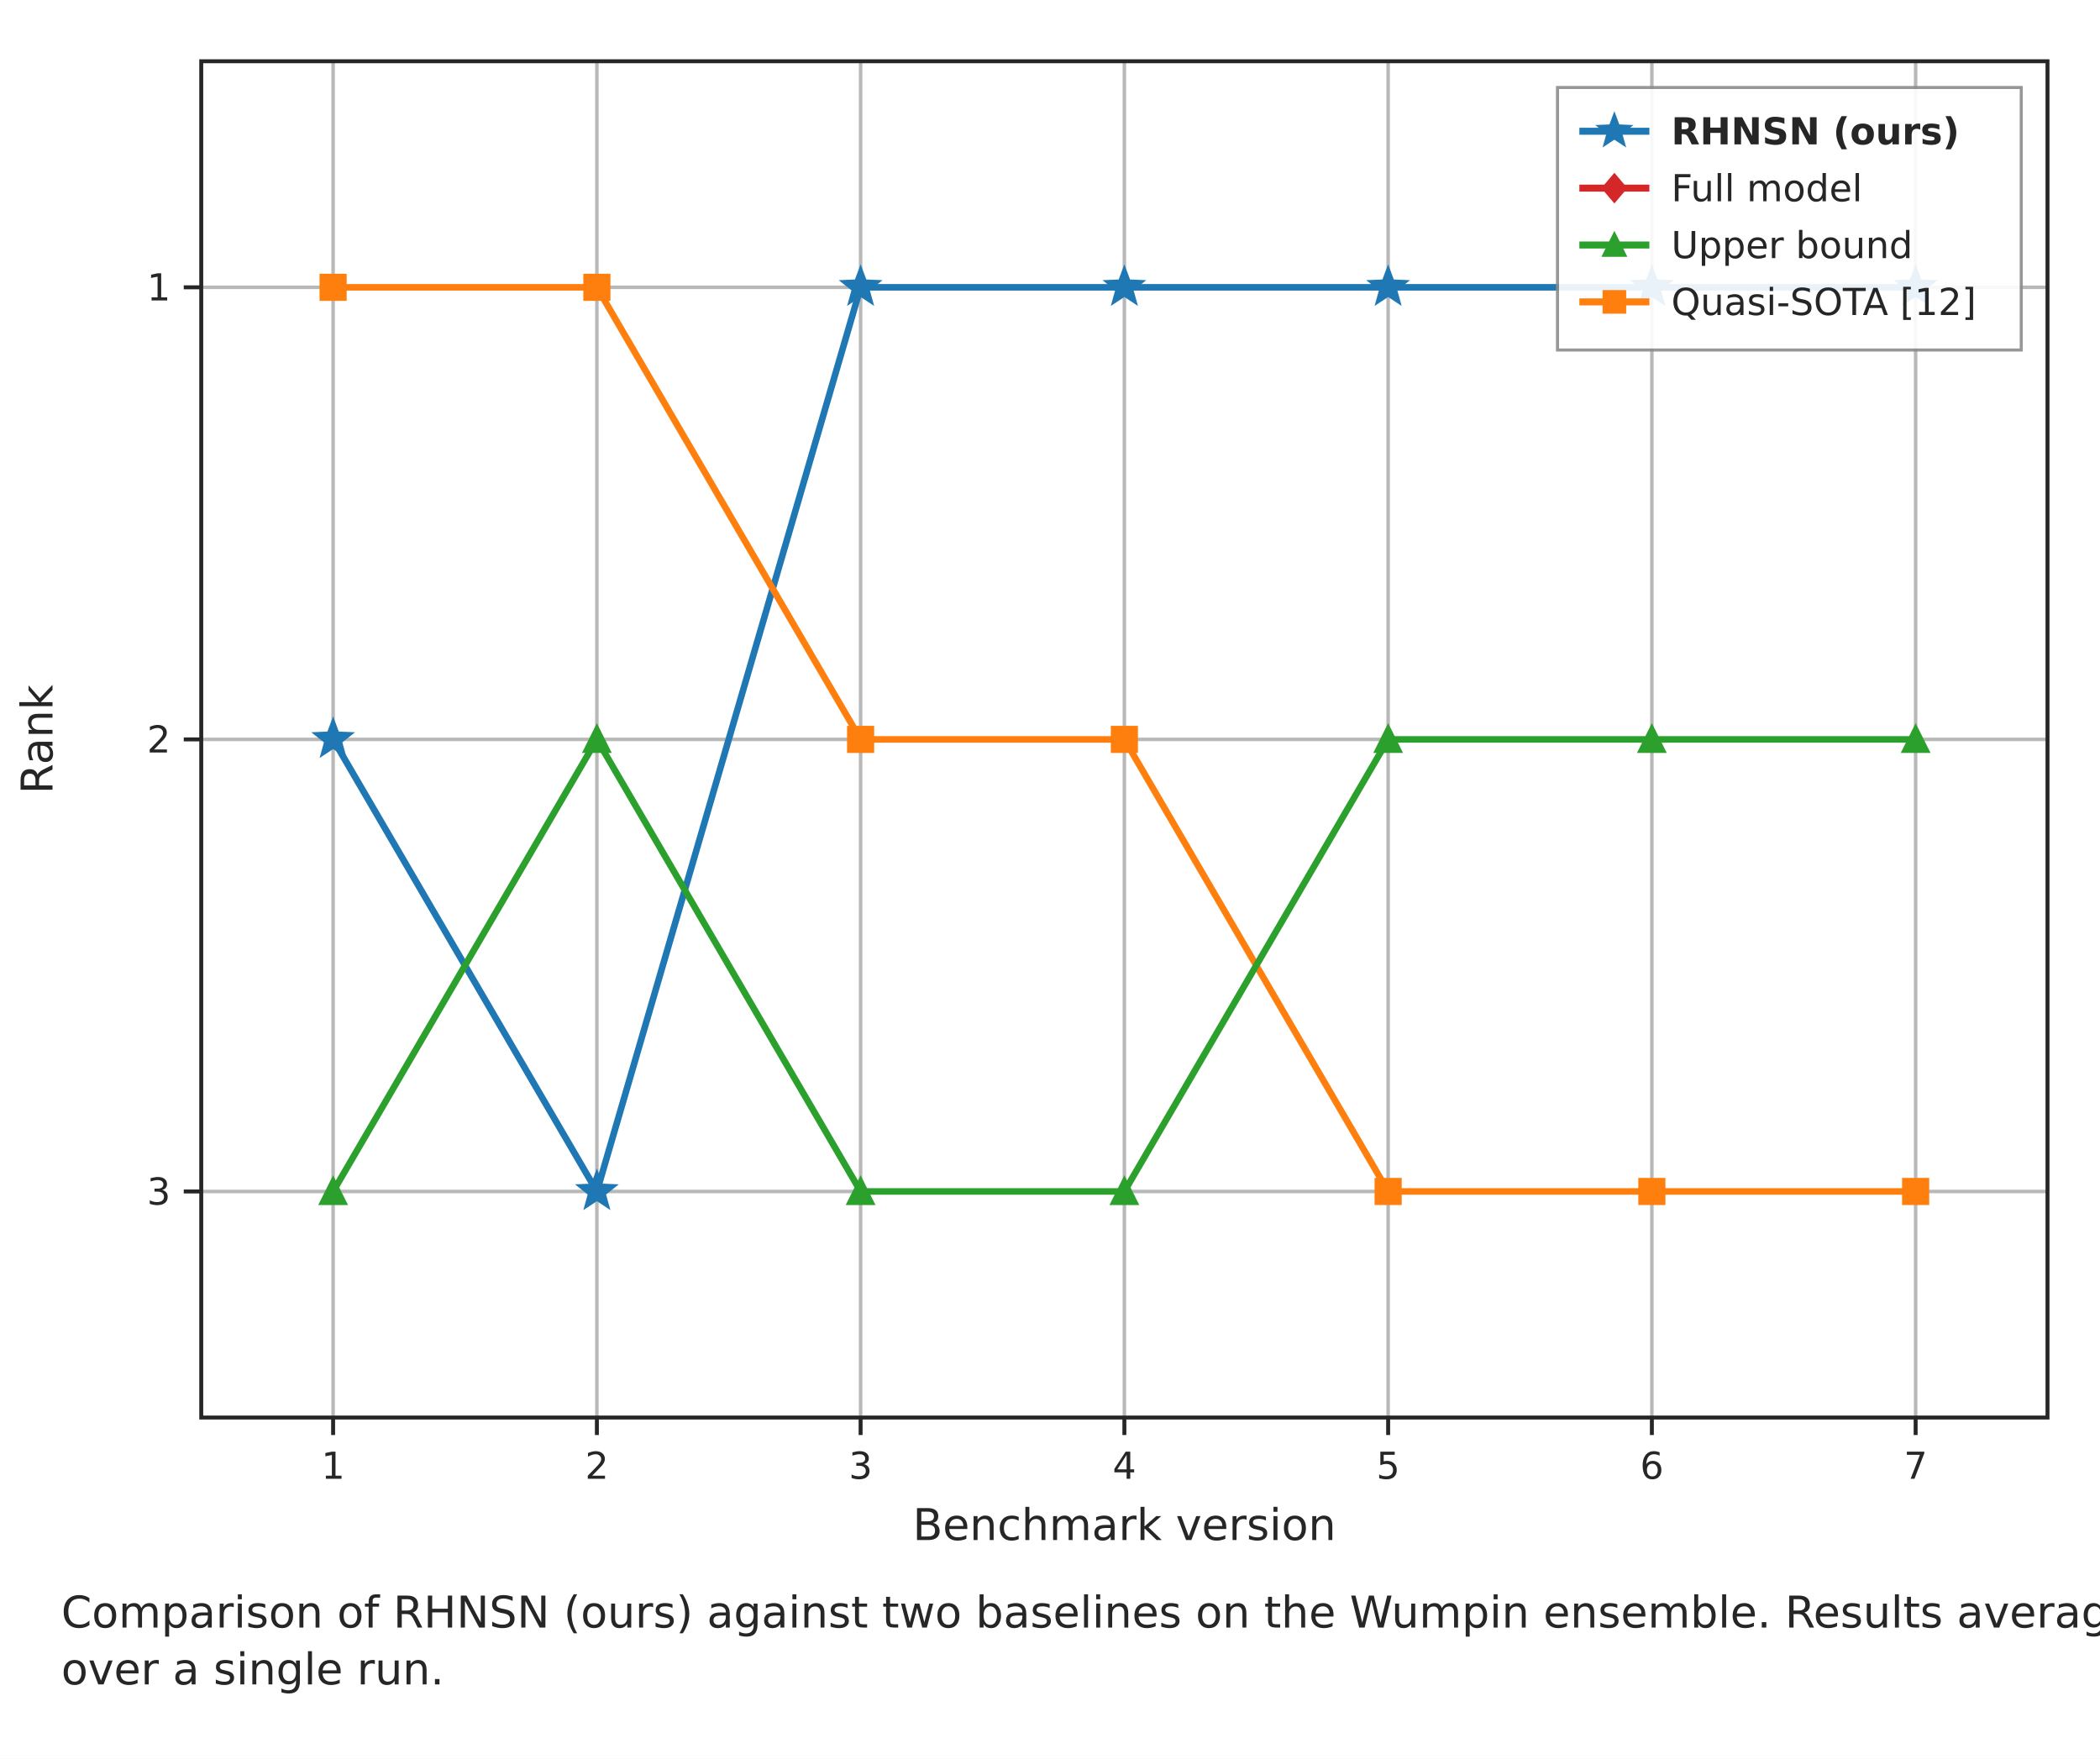
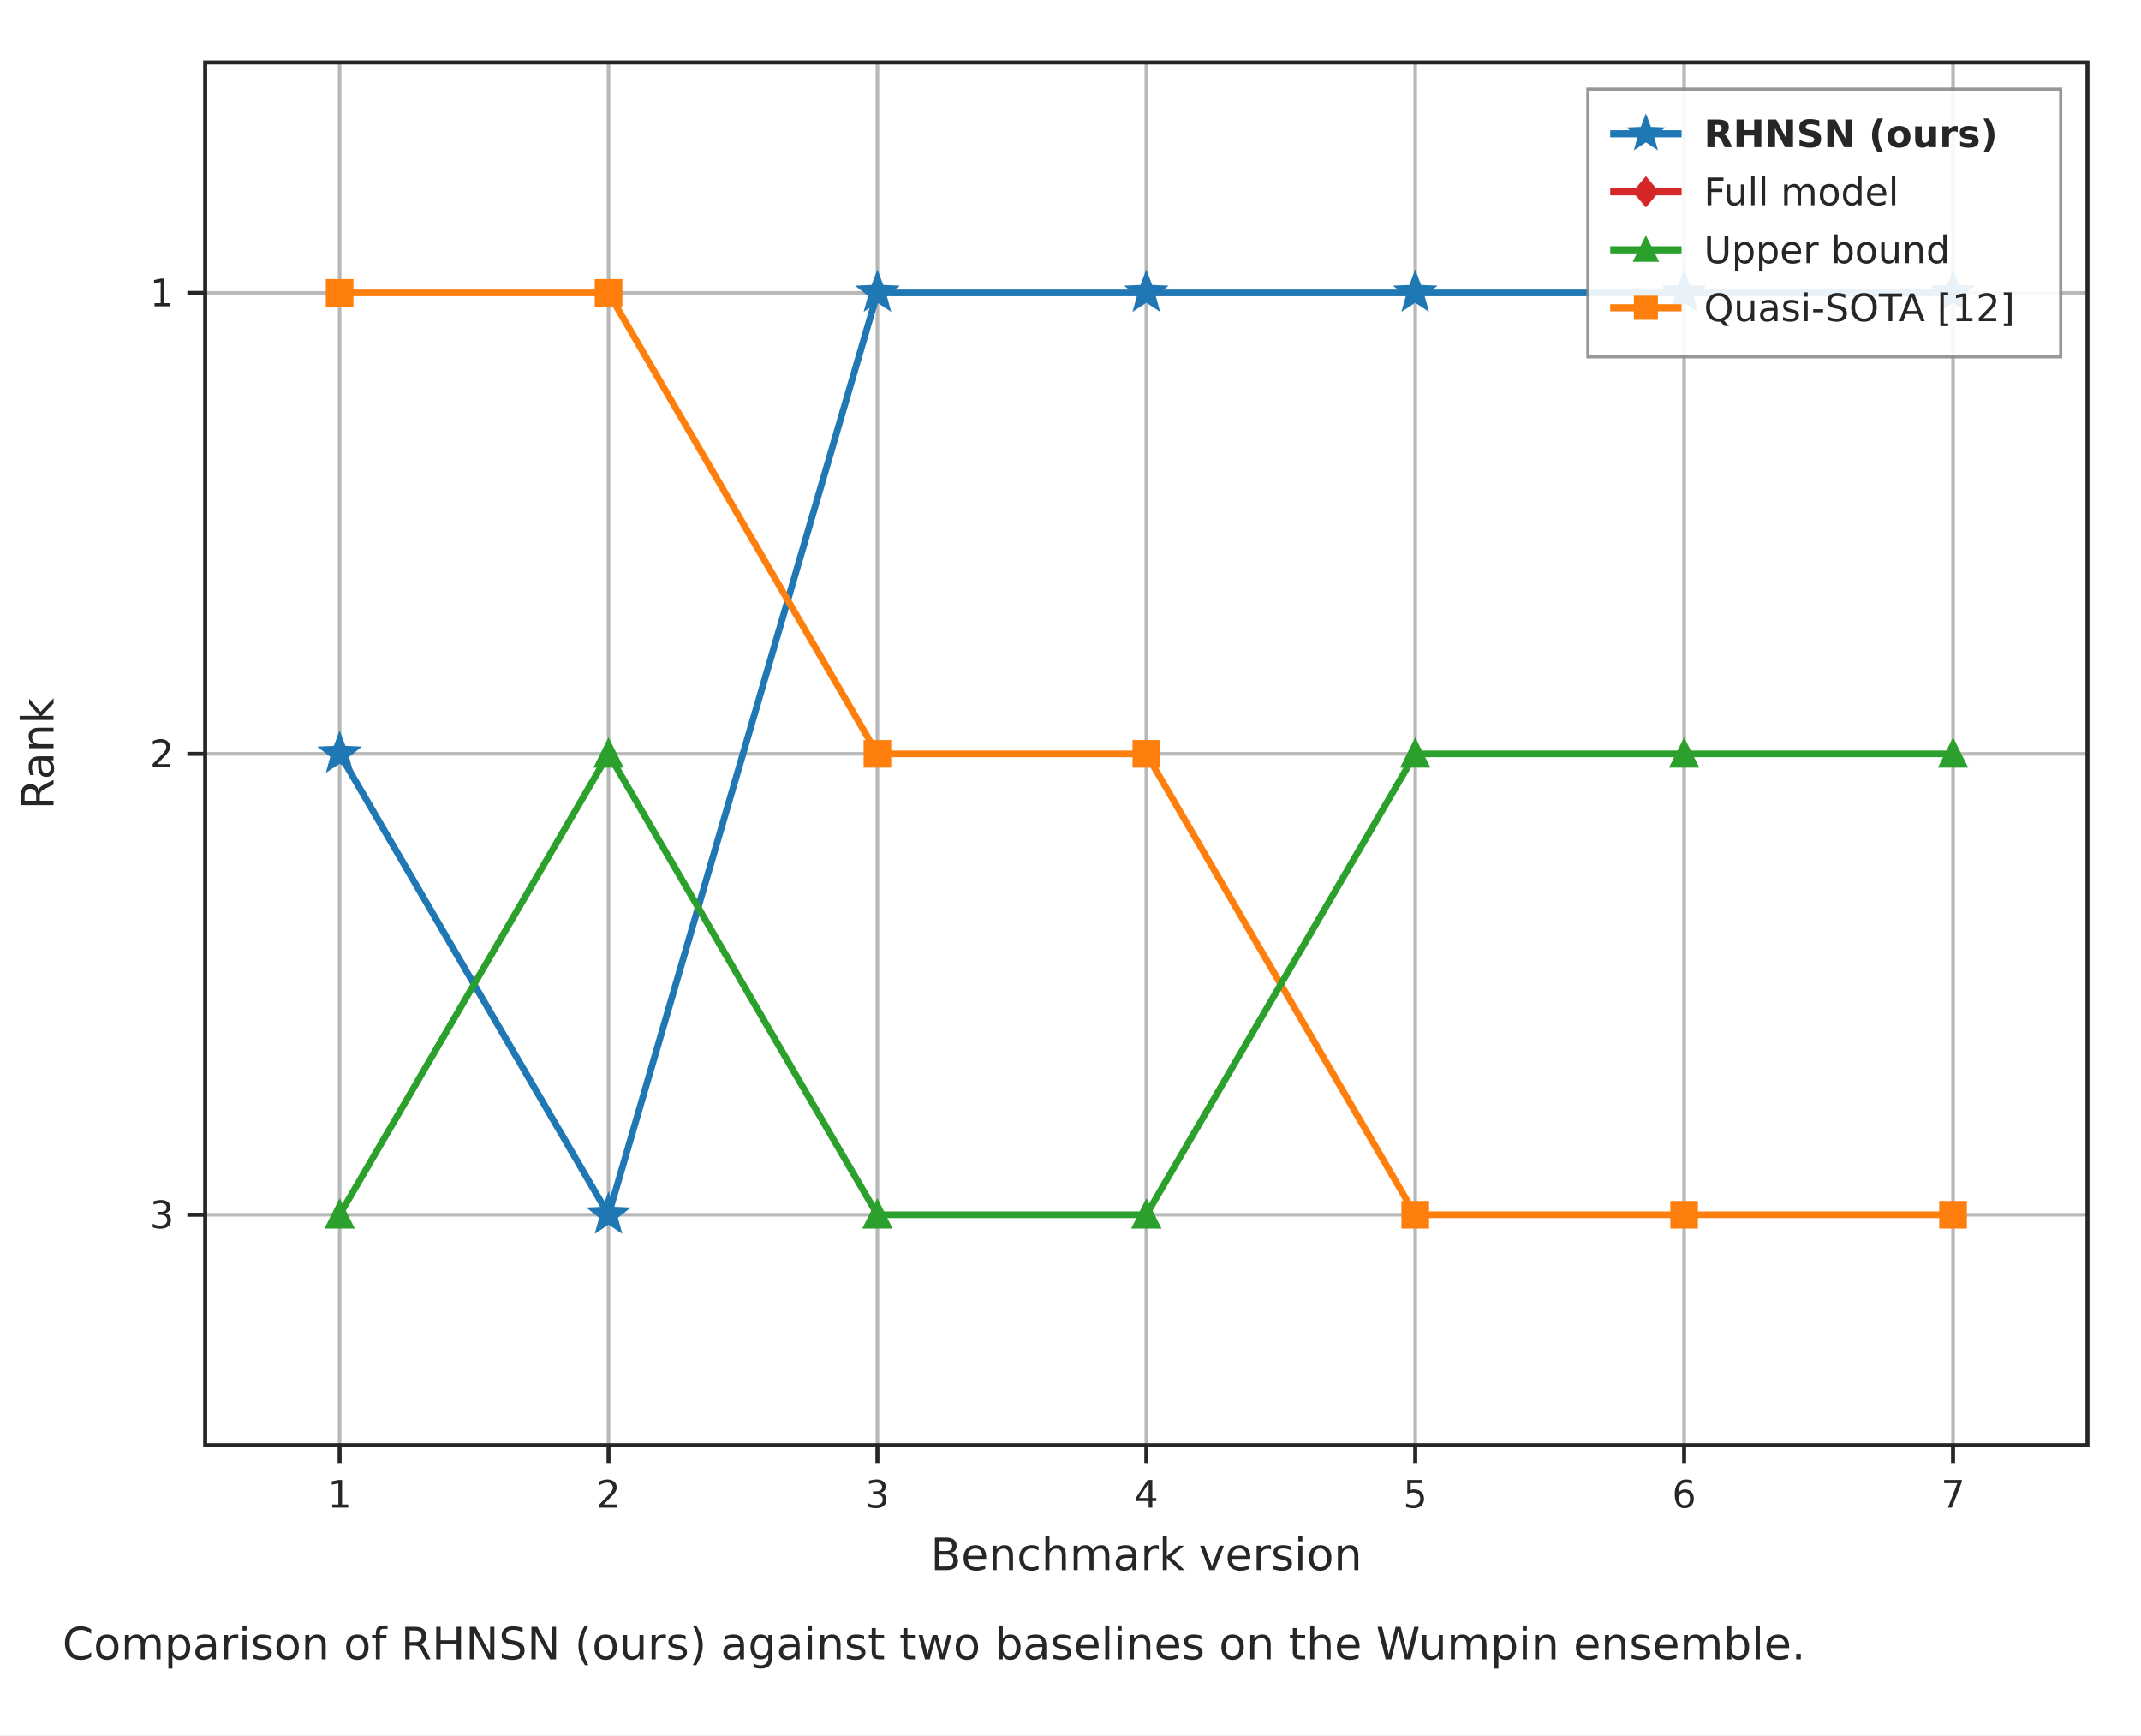
- <svg xmlns="http://www.w3.org/2000/svg" viewBox="0 0 480 402" width="480" height="402" font-family="'DejaVu Sans', 'Helvetica Neue', Helvetica, Arial, sans-serif" role="img">
+ <svg xmlns="http://www.w3.org/2000/svg" viewBox="0 0 480 389" width="480" height="389" font-family="'DejaVu Sans', 'Helvetica Neue', Helvetica, Arial, sans-serif" role="img">
  <defs>
    <pattern id="hatch0" width="5" height="5" patternUnits="userSpaceOnUse" patternTransform="rotate(45)">
      <line x1="0" y1="0" x2="0" y2="5" stroke="#555555" stroke-width="1" />
    </pattern>
    <pattern id="hatch1" width="5" height="5" patternUnits="userSpaceOnUse" patternTransform="rotate(135)">
      <line x1="0" y1="0" x2="0" y2="5" stroke="#555555" stroke-width="1" />
    </pattern>
    <pattern id="hatch2" width="5" height="5" patternUnits="userSpaceOnUse" patternTransform="rotate(0)">
      <line x1="0" y1="0" x2="0" y2="5" stroke="#555555" stroke-width="1" />
    </pattern>
    <pattern id="hatch3" width="5" height="5" patternUnits="userSpaceOnUse" patternTransform="rotate(90)">
      <line x1="0" y1="0" x2="0" y2="5" stroke="#555555" stroke-width="1" />
    </pattern>
  </defs>
-   <rect x="0" y="0" width="480" height="402" fill="#ffffff" />
+   <rect x="0" y="0" width="480" height="389" fill="#ffffff" />
  <g transform="translate(0,0)">
    <clipPath id="clip0">
      <rect x="46" y="14" width="422" height="310" />
    </clipPath>
    <g clip-path="url(#clip0)">
      <line x1="76.14" y1="14" x2="76.14" y2="324" stroke="#b0b0b0" stroke-width="0.8" opacity="0.9" />
      <line x1="136.43" y1="14" x2="136.43" y2="324" stroke="#b0b0b0" stroke-width="0.8" opacity="0.9" />
      <line x1="196.71" y1="14" x2="196.71" y2="324" stroke="#b0b0b0" stroke-width="0.8" opacity="0.9" />
      <line x1="257" y1="14" x2="257" y2="324" stroke="#b0b0b0" stroke-width="0.8" opacity="0.9" />
      <line x1="317.29" y1="14" x2="317.29" y2="324" stroke="#b0b0b0" stroke-width="0.8" opacity="0.9" />
      <line x1="377.57" y1="14" x2="377.57" y2="324" stroke="#b0b0b0" stroke-width="0.8" opacity="0.9" />
      <line x1="437.86" y1="14" x2="437.86" y2="324" stroke="#b0b0b0" stroke-width="0.8" opacity="0.9" />
      <line x1="46" y1="65.67" x2="468" y2="65.67" stroke="#b0b0b0" stroke-width="0.8" opacity="0.9" />
      <line x1="46" y1="169" x2="468" y2="169" stroke="#b0b0b0" stroke-width="0.8" opacity="0.9" />
      <line x1="46" y1="272.33" x2="468" y2="272.33" stroke="#b0b0b0" stroke-width="0.8" opacity="0.9" />
      <polyline points="76.14,169 136.43,272.33 196.71,65.67 257,65.67 317.29,65.67 377.57,65.67 437.86,65.67" fill="none" stroke="#1f77b4" stroke-width="1.5" stroke-linejoin="round" />
      <polygon points="76.14,163.73 77.44,167.21 81.15,167.37 78.25,169.68 79.24,173.26 76.14,171.21 73.05,173.26 74.04,169.68 71.13,167.37 74.84,167.21" fill="#1f77b4" />
      <polygon points="136.43,267.06 137.73,270.54 141.44,270.7 138.53,273.02 139.53,276.6 136.43,274.55 133.33,276.6 134.32,273.02 131.42,270.7 135.13,270.54" fill="#1f77b4" />
      <polygon points="196.71,60.4 198.02,63.88 201.73,64.04 198.82,66.35 199.81,69.93 196.71,67.88 193.62,69.93 194.61,66.35 191.7,64.04 195.41,63.88" fill="#1f77b4" />
      <polygon points="257,60.4 258.3,63.88 262.01,64.04 259.11,66.35 260.1,69.93 257,67.88 253.9,69.93 254.89,66.35 251.99,64.04 255.7,63.88" fill="#1f77b4" />
      <polygon points="317.29,60.4 318.59,63.88 322.3,64.04 319.39,66.35 320.38,69.93 317.29,67.88 314.19,69.93 315.18,66.35 312.27,64.04 315.98,63.88" fill="#1f77b4" />
      <polygon points="377.57,60.4 378.87,63.88 382.58,64.04 379.68,66.35 380.67,69.93 377.57,67.88 374.47,69.93 375.47,66.35 372.56,64.04 376.27,63.88" fill="#1f77b4" />
      <polygon points="437.86,60.4 439.16,63.88 442.87,64.04 439.96,66.35 440.95,69.93 437.86,67.88 434.76,69.93 435.75,66.35 432.85,64.04 436.56,63.88" fill="#1f77b4" />
      <polyline points="76.14,65.67 136.43,65.67 196.71,169 257,169 317.29,272.33 377.57,272.33 437.86,272.33" fill="none" stroke="#ff7f0e" stroke-width="1.5" stroke-linejoin="round" />
      <rect x="73.04" y="62.57" width="6.2" height="6.2" fill="#ff7f0e" />
      <rect x="133.33" y="62.57" width="6.2" height="6.2" fill="#ff7f0e" />
      <rect x="193.61" y="165.9" width="6.2" height="6.2" fill="#ff7f0e" />
      <rect x="253.9" y="165.9" width="6.2" height="6.2" fill="#ff7f0e" />
      <rect x="314.19" y="269.23" width="6.2" height="6.2" fill="#ff7f0e" />
      <rect x="374.47" y="269.23" width="6.2" height="6.2" fill="#ff7f0e" />
      <rect x="434.76" y="269.23" width="6.2" height="6.2" fill="#ff7f0e" />
      <polyline points="76.14,272.33 136.43,169 196.71,272.33 257,272.33 317.29,169 377.57,169 437.86,169" fill="none" stroke="#2ca02c" stroke-width="1.5" stroke-linejoin="round" />
      <polygon points="76.14,268.61 72.73,275.43 79.55,275.43" fill="#2ca02c" />
      <polygon points="136.43,165.28 133.02,172.1 139.84,172.1" fill="#2ca02c" />
      <polygon points="196.71,268.61 193.3,275.43 200.12,275.43" fill="#2ca02c" />
      <polygon points="257,268.61 253.59,275.43 260.41,275.43" fill="#2ca02c" />
      <polygon points="317.29,165.28 313.88,172.1 320.7,172.1" fill="#2ca02c" />
      <polygon points="377.57,165.28 374.16,172.1 380.98,172.1" fill="#2ca02c" />
      <polygon points="437.86,165.28 434.45,172.1 441.27,172.1" fill="#2ca02c" />
    </g>
    <rect x="46" y="14" width="422" height="310" fill="none" stroke="#262626" stroke-width="0.9" />
    <line x1="76.14" y1="324" x2="76.14" y2="328" stroke="#262626" stroke-width="0.9" />
    <text x="76.14" y="338" font-size="8.5" text-anchor="middle" fill="#262626">1</text>
    <line x1="136.43" y1="324" x2="136.43" y2="328" stroke="#262626" stroke-width="0.9" />
    <text x="136.43" y="338" font-size="8.5" text-anchor="middle" fill="#262626">2</text>
    <line x1="196.71" y1="324" x2="196.71" y2="328" stroke="#262626" stroke-width="0.9" />
    <text x="196.71" y="338" font-size="8.5" text-anchor="middle" fill="#262626">3</text>
    <line x1="257" y1="324" x2="257" y2="328" stroke="#262626" stroke-width="0.9" />
    <text x="257" y="338" font-size="8.5" text-anchor="middle" fill="#262626">4</text>
    <line x1="317.29" y1="324" x2="317.29" y2="328" stroke="#262626" stroke-width="0.9" />
    <text x="317.29" y="338" font-size="8.5" text-anchor="middle" fill="#262626">5</text>
    <line x1="377.57" y1="324" x2="377.57" y2="328" stroke="#262626" stroke-width="0.9" />
    <text x="377.57" y="338" font-size="8.5" text-anchor="middle" fill="#262626">6</text>
    <line x1="437.86" y1="324" x2="437.86" y2="328" stroke="#262626" stroke-width="0.9" />
    <text x="437.86" y="338" font-size="8.5" text-anchor="middle" fill="#262626">7</text>
    <line x1="46" y1="65.67" x2="42" y2="65.67" stroke="#262626" stroke-width="0.9" />
    <text x="39" y="68.67" font-size="8.5" text-anchor="end" fill="#262626">1</text>
    <line x1="46" y1="169" x2="42" y2="169" stroke="#262626" stroke-width="0.9" />
    <text x="39" y="172" font-size="8.5" text-anchor="end" fill="#262626">2</text>
    <line x1="46" y1="272.33" x2="42" y2="272.33" stroke="#262626" stroke-width="0.9" />
    <text x="39" y="275.33" font-size="8.5" text-anchor="end" fill="#262626">3</text>
    <text x="257" y="352" font-size="10" text-anchor="middle" fill="#262626">Benchmark version</text>
    <text x="12" y="169" font-size="10" fill="#262626" text-anchor="middle" transform="rotate(-90 12 169)">Rank</text>
    <rect x="356" y="20" width="106" height="60" fill="#ffffff" opacity="0.9" stroke="#8c8c8c" stroke-width="0.7" />
    <line x1="361" y1="30" x2="377" y2="30" stroke="#1f77b4" stroke-width="1.6" />
    <polygon points="369,25.41 370.13,28.44 373.37,28.58 370.83,30.6 371.7,33.71 369,31.93 366.3,33.71 367.17,30.6 364.63,28.58 367.87,28.44" fill="#1f77b4" />
    <text x="382" y="33" font-size="8.5" text-anchor="start" fill="#262626" font-weight="600">RHNSN (ours)</text>
    <line x1="361" y1="43" x2="377" y2="43" stroke="#d62728" stroke-width="1.6" />
    <polygon points="369,39.49 371.97,43 369,46.51 366.03,43" fill="#d62728" />
    <text x="382" y="46" font-size="8.5" text-anchor="start" fill="#262626">Full model</text>
    <line x1="361" y1="56" x2="377" y2="56" stroke="#2ca02c" stroke-width="1.6" />
    <polygon points="369,52.76 366.03,58.7 371.97,58.7" fill="#2ca02c" />
    <text x="382" y="59" font-size="8.5" text-anchor="start" fill="#262626">Upper bound</text>
    <line x1="361" y1="69" x2="377" y2="69" stroke="#ff7f0e" stroke-width="1.6" />
    <rect x="366.3" y="66.3" width="5.4" height="5.4" fill="#ff7f0e" />
    <text x="382" y="72" font-size="8.5" text-anchor="start" fill="#262626">Quasi-SOTA [12]</text>
  </g>
-   <text x="14" y="372" font-size="10" text-anchor="start" fill="#262626">Comparison of RHNSN (ours) against two baselines on the Wumpin ensemble. Results averaged</text>
-   <text x="14" y="385" font-size="10" text-anchor="start" fill="#262626">over a single run.</text>
+   <text x="14" y="372" font-size="10" text-anchor="start" fill="#262626">Comparison of RHNSN (ours) against two baselines on the Wumpin ensemble.</text>
</svg>
